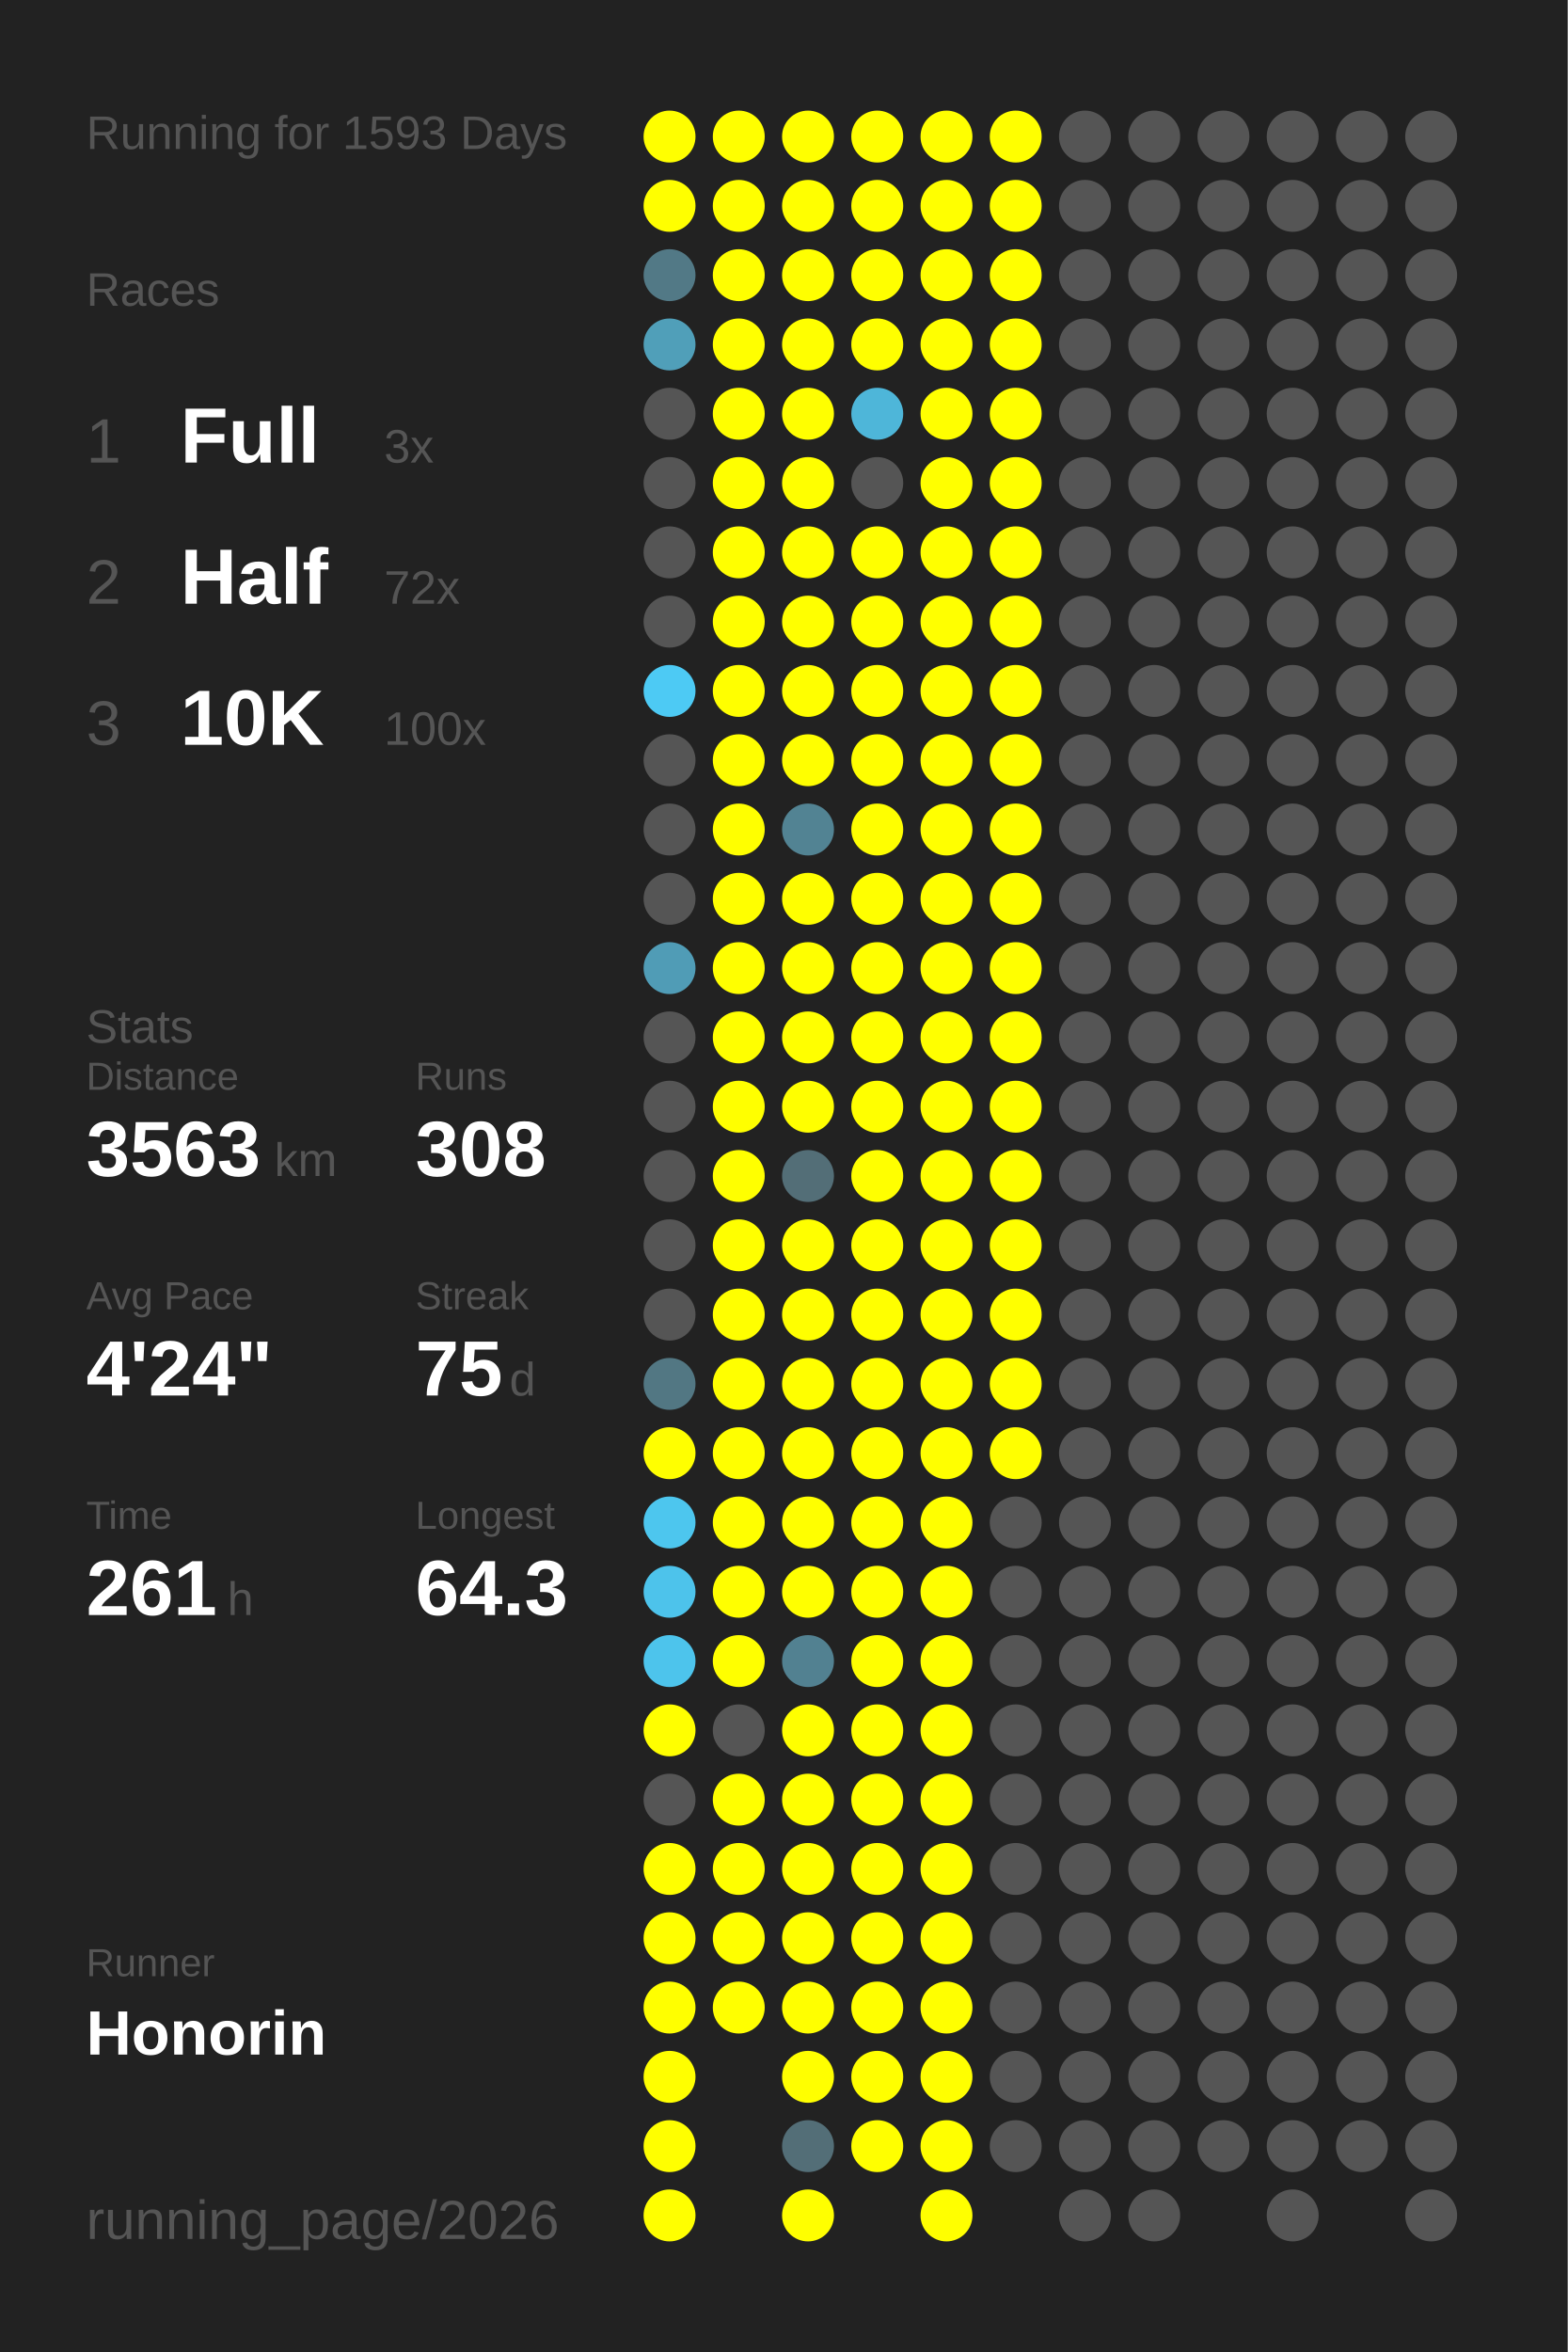
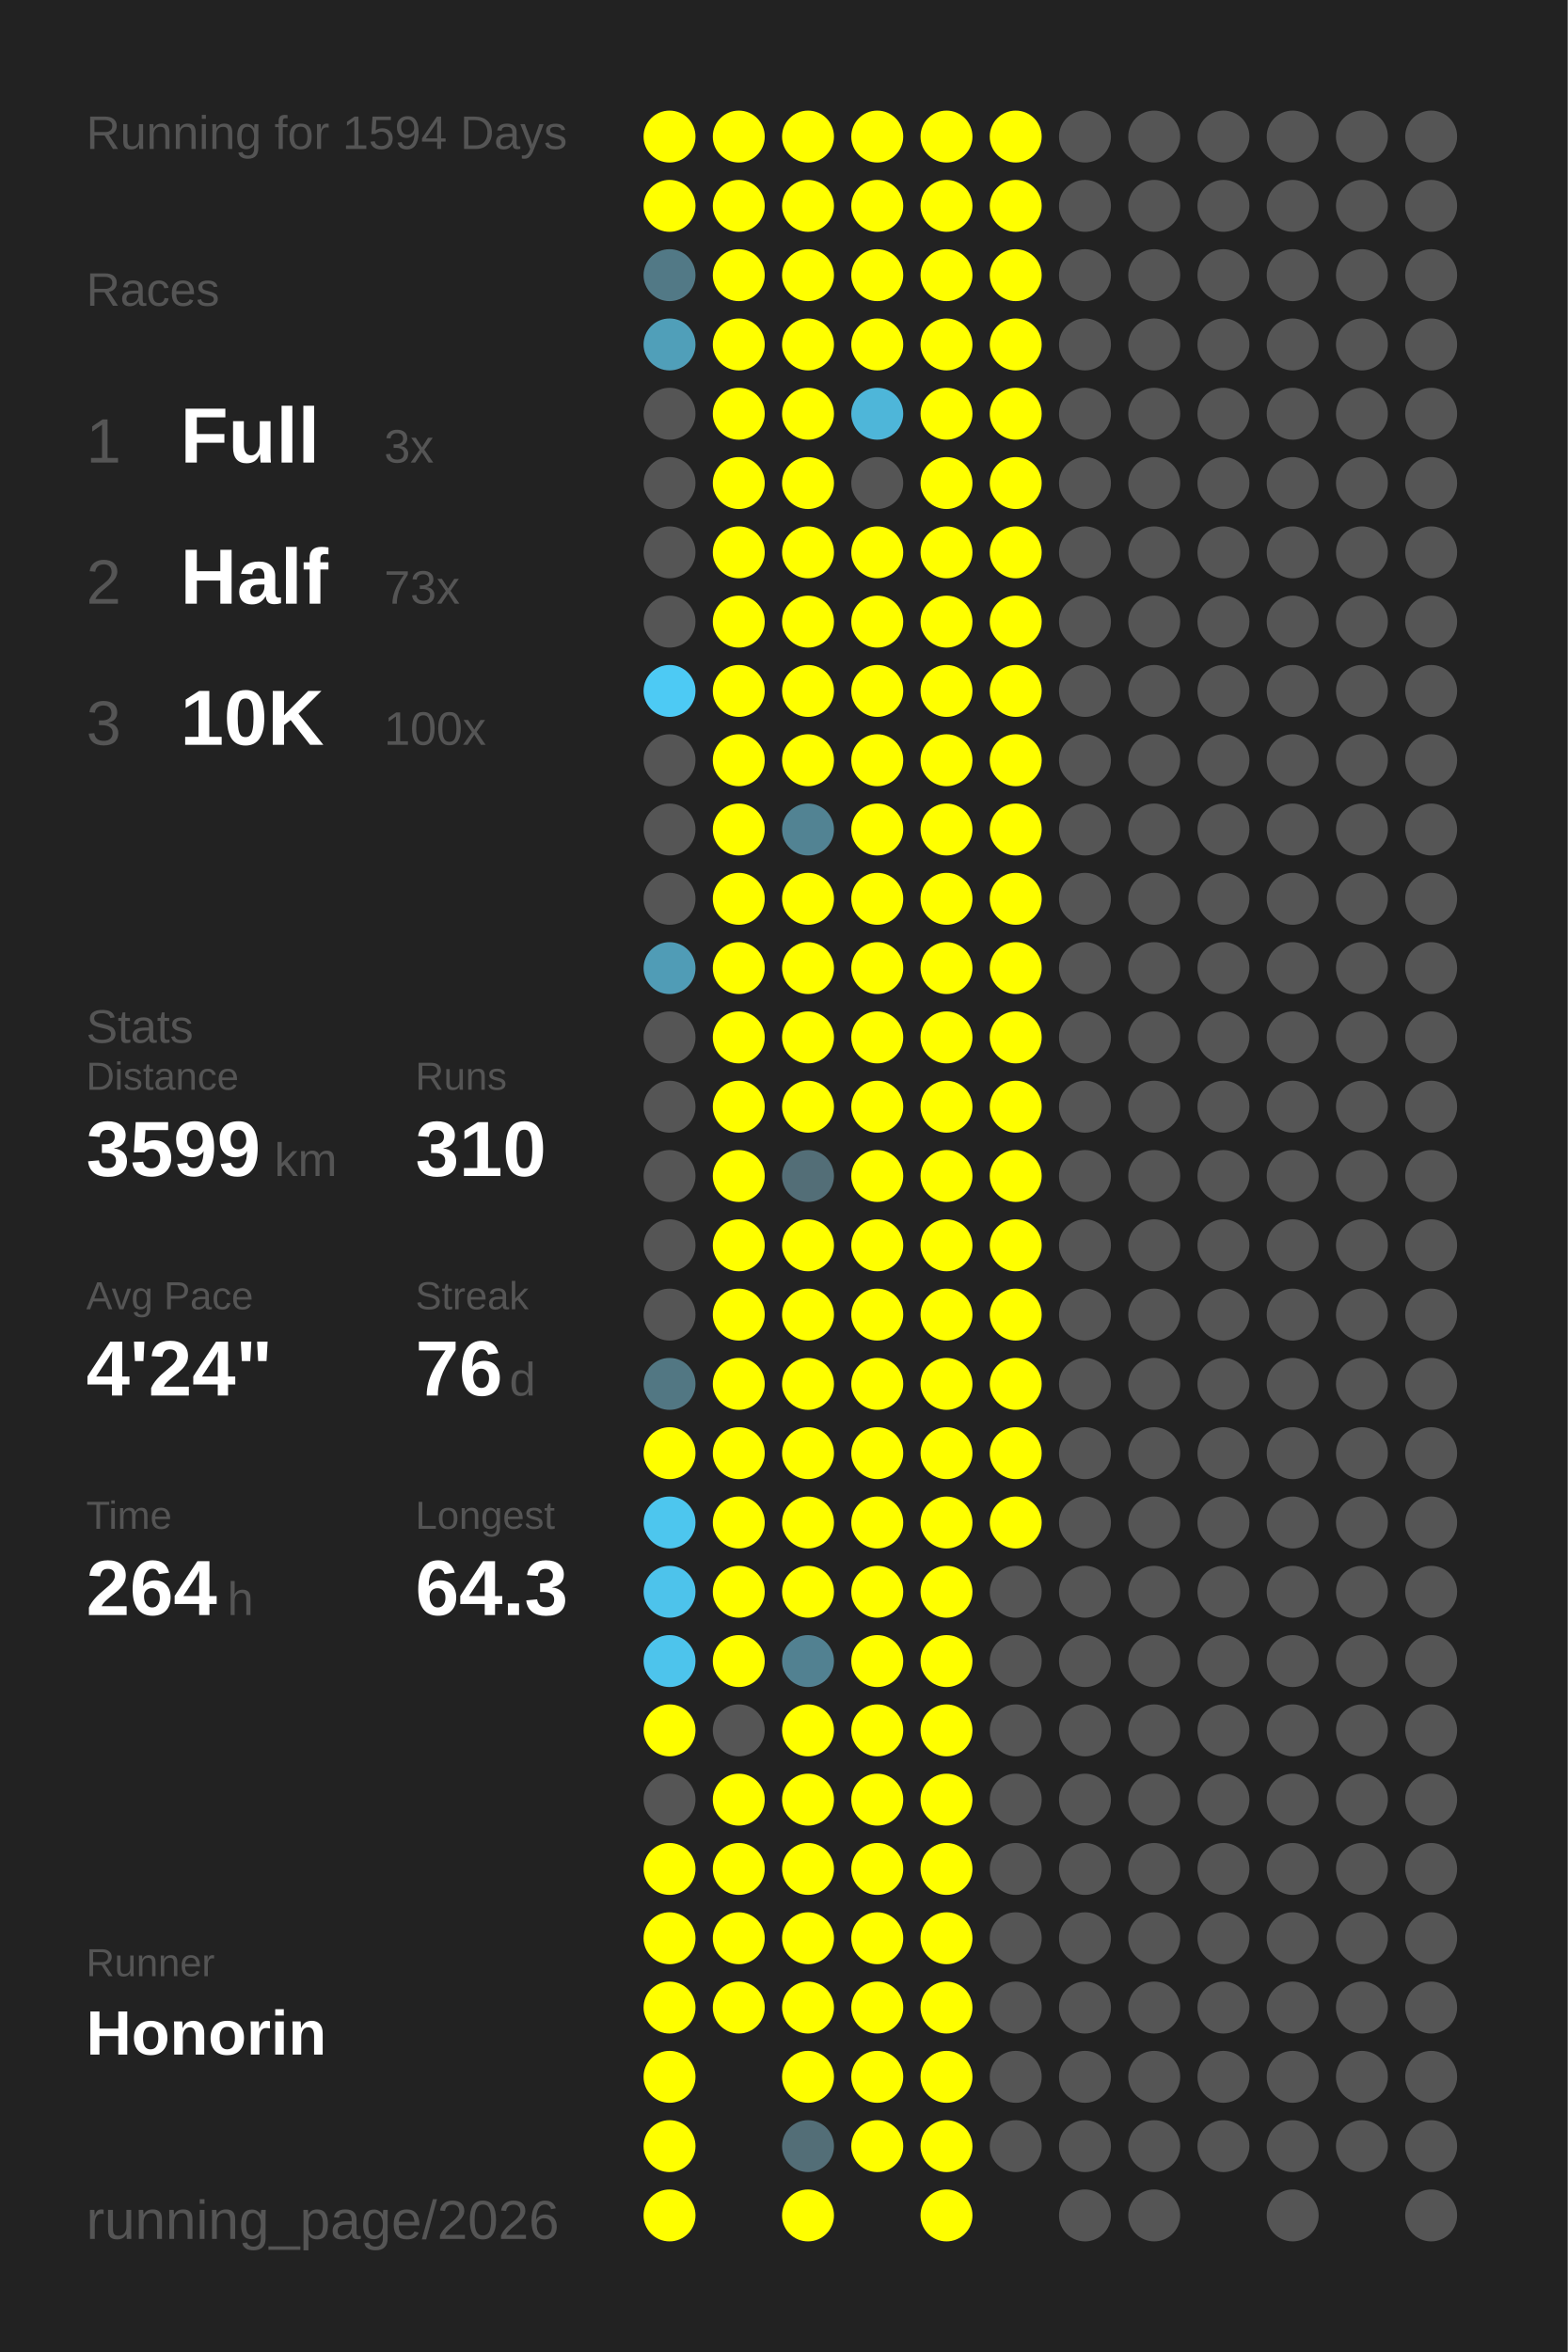
<svg xmlns="http://www.w3.org/2000/svg" baseProfile="full" height="300mm" version="1.1" viewBox="0,0,200,300" width="200mm">
  <defs />
  <rect fill="#222222" height="300" width="200" x="0" y="0" />
-   <text fill="#555555" style="font-size:6px; font-family:Arial;" x="11" y="19">Running for 1593 Days</text>
+   <text fill="#555555" style="font-size:6px; font-family:Arial;" x="11" y="19">Running for 1594 Days</text>
  <text fill="#555555" style="font-size:6px; font-family:Arial;" x="11" y="39">Races</text>
  <text fill="#555555" style="font-size:8px; font-family:Arial;" x="11" y="59">1</text>
  <text fill="#FFFFFF" style="font-size:10px; font-family:Arial; font-weight:bold;" x="23" y="59">Full</text>
  <text fill="#555555" style="font-size:6px; font-family:Arial;" x="49" y="59">3x</text>
  <text fill="#555555" style="font-size:8px; font-family:Arial;" x="11" y="77">2</text>
  <text fill="#FFFFFF" style="font-size:10px; font-family:Arial; font-weight:bold;" x="23" y="77">Half</text>
-   <text fill="#555555" style="font-size:6px; font-family:Arial;" x="49" y="77">72x</text>
+   <text fill="#555555" style="font-size:6px; font-family:Arial;" x="49" y="77">73x</text>
  <text fill="#555555" style="font-size:8px; font-family:Arial;" x="11" y="95">3</text>
  <text fill="#FFFFFF" style="font-size:10px; font-family:Arial; font-weight:bold;" x="23" y="95">10K</text>
  <text fill="#555555" style="font-size:6px; font-family:Arial;" x="49" y="95">100x</text>
  <text fill="#555555" style="font-size:6px; font-family:Arial;" x="11" y="133">Stats</text>
  <text fill="#555555" style="font-size:5px; font-family:Arial;" x="11" y="139">Distance</text>
-   <text fill="#FFFFFF" style="font-size:10px; font-family:Arial; font-weight:bold;" x="11" y="150">3563</text>
+   <text fill="#FFFFFF" style="font-size:10px; font-family:Arial; font-weight:bold;" x="11" y="150">3599</text>
  <text fill="#555555" style="font-size:6px; font-family:Arial;" x="35" y="150">km</text>
  <text fill="#555555" style="font-size:5px; font-family:Arial;" x="53" y="139">Runs</text>
-   <text fill="#FFFFFF" style="font-size:10px; font-family:Arial; font-weight:bold;" x="53" y="150">308</text>
+   <text fill="#FFFFFF" style="font-size:10px; font-family:Arial; font-weight:bold;" x="53" y="150">310</text>
  <text fill="#555555" style="font-size:5px; font-family:Arial;" x="11" y="167">Avg Pace</text>
  <text fill="#FFFFFF" style="font-size:10px; font-family:Arial; font-weight:bold;" x="11" y="178">4'24"</text>
  <text fill="#555555" style="font-size:5px; font-family:Arial;" x="53" y="167">Streak</text>
-   <text fill="#FFFFFF" style="font-size:10px; font-family:Arial; font-weight:bold;" x="53" y="178">75</text>
+   <text fill="#FFFFFF" style="font-size:10px; font-family:Arial; font-weight:bold;" x="53" y="178">76</text>
  <text fill="#555555" style="font-size:6px; font-family:Arial;" x="65" y="178">d</text>
  <text fill="#555555" style="font-size:5px; font-family:Arial;" x="11" y="195">Time</text>
-   <text fill="#FFFFFF" style="font-size:10px; font-family:Arial; font-weight:bold;" x="11" y="206">261</text>
+   <text fill="#FFFFFF" style="font-size:10px; font-family:Arial; font-weight:bold;" x="11" y="206">264</text>
  <text fill="#555555" style="font-size:6px; font-family:Arial;" x="29" y="206">h</text>
  <text fill="#555555" style="font-size:5px; font-family:Arial;" x="53" y="195">Longest</text>
  <text fill="#FFFFFF" style="font-size:10px; font-family:Arial; font-weight:bold;" x="53" y="206">64.3</text>
  <text fill="#555555" style="font-size:5px; font-family:Arial;" x="11" y="252.065">Runner</text>
  <text fill="#FFFFFF" style="font-size:8px; font-family:Arial; font-weight:bold;" x="11" y="262.065">Honorin</text>
  <text fill="#555555" style="font-size:7px; font-family:Arial;" x="11" y="285.581">running_page/2026</text>
  <circle cx="85.417" cy="17.419" fill="#FFFF00" r="3.312" />
  <circle cx="85.417" cy="26.258" fill="#FFFF00" r="3.312" />
  <circle cx="85.417" cy="35.097" fill="#527986" r="3.312" />
  <circle cx="85.417" cy="43.935" fill="#509fb9" r="3.312" />
  <circle cx="85.417" cy="52.774" fill="#555555" r="3.312" />
  <circle cx="85.417" cy="61.613" fill="#555555" r="3.312" />
  <circle cx="85.417" cy="70.452" fill="#555555" r="3.312" />
  <circle cx="85.417" cy="79.29" fill="#555555" r="3.312" />
  <circle cx="85.417" cy="88.129" fill="#4dcaf4" r="3.312" />
  <circle cx="85.417" cy="96.968" fill="#555555" r="3.312" />
  <circle cx="85.417" cy="105.806" fill="#555555" r="3.312" />
  <circle cx="85.417" cy="114.645" fill="#555555" r="3.312" />
  <circle cx="85.417" cy="123.484" fill="#509cb6" r="3.312" />
  <circle cx="85.417" cy="132.323" fill="#555555" r="3.312" />
  <circle cx="85.417" cy="141.161" fill="#555555" r="3.312" />
  <circle cx="85.417" cy="150" fill="#555555" r="3.312" />
  <circle cx="85.417" cy="158.839" fill="#555555" r="3.312" />
  <circle cx="85.417" cy="167.677" fill="#555555" r="3.312" />
  <circle cx="85.417" cy="176.516" fill="#527783" r="3.312" />
  <circle cx="85.417" cy="185.355" fill="#FFFF00" r="3.312" />
  <circle cx="85.417" cy="194.194" fill="#4dc6ee" r="3.312" />
  <circle cx="85.417" cy="203.032" fill="#4dc3eb" r="3.312" />
  <circle cx="85.417" cy="211.871" fill="#4dc4ec" r="3.312" />
  <circle cx="85.417" cy="220.71" fill="#FFFF00" r="3.312" />
  <circle cx="85.417" cy="229.548" fill="#555555" r="3.312" />
  <circle cx="85.417" cy="238.387" fill="#FFFF00" r="3.312" />
  <circle cx="85.417" cy="247.226" fill="#FFFF00" r="3.312" />
  <circle cx="85.417" cy="256.065" fill="#FFFF00" r="3.312" />
  <circle cx="85.417" cy="264.903" fill="#FFFF00" r="3.312" />
  <circle cx="85.417" cy="273.742" fill="#FFFF00" r="3.312" />
  <circle cx="85.417" cy="282.581" fill="#FFFF00" r="3.312" />
  <circle cx="94.25" cy="17.419" fill="#FFFF00" r="3.312" />
  <circle cx="94.25" cy="26.258" fill="#FFFF00" r="3.312" />
  <circle cx="94.25" cy="35.097" fill="#FFFF00" r="3.312" />
  <circle cx="94.25" cy="43.935" fill="#FFFF00" r="3.312" />
  <circle cx="94.25" cy="52.774" fill="#FFFF00" r="3.312" />
  <circle cx="94.25" cy="61.613" fill="#FFFF00" r="3.312" />
  <circle cx="94.25" cy="70.452" fill="#FFFF00" r="3.312" />
  <circle cx="94.25" cy="79.29" fill="#FFFF00" r="3.312" />
  <circle cx="94.25" cy="88.129" fill="#FFFF00" r="3.312" />
  <circle cx="94.25" cy="96.968" fill="#FFFF00" r="3.312" />
  <circle cx="94.25" cy="105.806" fill="#FFFF00" r="3.312" />
  <circle cx="94.25" cy="114.645" fill="#FFFF00" r="3.312" />
  <circle cx="94.25" cy="123.484" fill="#FFFF00" r="3.312" />
  <circle cx="94.25" cy="132.323" fill="#FFFF00" r="3.312" />
  <circle cx="94.25" cy="141.161" fill="#FFFF00" r="3.312" />
  <circle cx="94.25" cy="150" fill="#FFFF00" r="3.312" />
  <circle cx="94.25" cy="158.839" fill="#FFFF00" r="3.312" />
  <circle cx="94.25" cy="167.677" fill="#FFFF00" r="3.312" />
  <circle cx="94.25" cy="176.516" fill="#FFFF00" r="3.312" />
  <circle cx="94.25" cy="185.355" fill="#FFFF00" r="3.312" />
  <circle cx="94.25" cy="194.194" fill="#FFFF00" r="3.312" />
  <circle cx="94.25" cy="203.032" fill="#FFFF00" r="3.312" />
  <circle cx="94.25" cy="211.871" fill="#FFFF00" r="3.312" />
  <circle cx="94.25" cy="220.71" fill="#555555" r="3.312" />
  <circle cx="94.25" cy="229.548" fill="#FFFF00" r="3.312" />
  <circle cx="94.25" cy="238.387" fill="#FFFF00" r="3.312" />
  <circle cx="94.25" cy="247.226" fill="#FFFF00" r="3.312" />
  <circle cx="94.25" cy="256.065" fill="#FFFF00" r="3.312" />
  <circle cx="103.083" cy="17.419" fill="#FFFF00" r="3.312" />
  <circle cx="103.083" cy="26.258" fill="#FFFF00" r="3.312" />
  <circle cx="103.083" cy="35.097" fill="#FFFF00" r="3.312" />
  <circle cx="103.083" cy="43.935" fill="#FFFF00" r="3.312" />
  <circle cx="103.083" cy="52.774" fill="#FFFF00" r="3.312" />
  <circle cx="103.083" cy="61.613" fill="#FFFF00" r="3.312" />
  <circle cx="103.083" cy="70.452" fill="#FFFF00" r="3.312" />
  <circle cx="103.083" cy="79.29" fill="#FFFF00" r="3.312" />
  <circle cx="103.083" cy="88.129" fill="#FFFF00" r="3.312" />
  <circle cx="103.083" cy="96.968" fill="#FFFF00" r="3.312" />
  <circle cx="103.083" cy="105.806" fill="#528393" r="3.312" />
  <circle cx="103.083" cy="114.645" fill="#FFFF00" r="3.312" />
  <circle cx="103.083" cy="123.484" fill="#FFFF00" r="3.312" />
  <circle cx="103.083" cy="132.323" fill="#FFFF00" r="3.312" />
  <circle cx="103.083" cy="141.161" fill="#FFFF00" r="3.312" />
  <circle cx="103.083" cy="150" fill="#536e77" r="3.312" />
  <circle cx="103.083" cy="158.839" fill="#FFFF00" r="3.312" />
  <circle cx="103.083" cy="167.677" fill="#FFFF00" r="3.312" />
  <circle cx="103.083" cy="176.516" fill="#FFFF00" r="3.312" />
  <circle cx="103.083" cy="185.355" fill="#FFFF00" r="3.312" />
  <circle cx="103.083" cy="194.194" fill="#FFFF00" r="3.312" />
  <circle cx="103.083" cy="203.032" fill="#FFFF00" r="3.312" />
  <circle cx="103.083" cy="211.871" fill="#528191" r="3.312" />
  <circle cx="103.083" cy="220.71" fill="#FFFF00" r="3.312" />
  <circle cx="103.083" cy="229.548" fill="#FFFF00" r="3.312" />
  <circle cx="103.083" cy="238.387" fill="#FFFF00" r="3.312" />
  <circle cx="103.083" cy="247.226" fill="#FFFF00" r="3.312" />
  <circle cx="103.083" cy="256.065" fill="#FFFF00" r="3.312" />
  <circle cx="103.083" cy="264.903" fill="#FFFF00" r="3.312" />
  <circle cx="103.083" cy="273.742" fill="#536e77" r="3.312" />
  <circle cx="103.083" cy="282.581" fill="#FFFF00" r="3.312" />
  <circle cx="111.917" cy="17.419" fill="#FFFF00" r="3.312" />
  <circle cx="111.917" cy="26.258" fill="#FFFF00" r="3.312" />
  <circle cx="111.917" cy="35.097" fill="#FFFF00" r="3.312" />
  <circle cx="111.917" cy="43.935" fill="#FFFF00" r="3.312" />
  <circle cx="111.917" cy="52.774" fill="#4eb6d9" r="3.312" />
  <circle cx="111.917" cy="61.613" fill="#555555" r="3.312" />
  <circle cx="111.917" cy="70.452" fill="#FFFF00" r="3.312" />
  <circle cx="111.917" cy="79.29" fill="#FFFF00" r="3.312" />
  <circle cx="111.917" cy="88.129" fill="#FFFF00" r="3.312" />
  <circle cx="111.917" cy="96.968" fill="#FFFF00" r="3.312" />
  <circle cx="111.917" cy="105.806" fill="#FFFF00" r="3.312" />
  <circle cx="111.917" cy="114.645" fill="#FFFF00" r="3.312" />
  <circle cx="111.917" cy="123.484" fill="#FFFF00" r="3.312" />
  <circle cx="111.917" cy="132.323" fill="#FFFF00" r="3.312" />
  <circle cx="111.917" cy="141.161" fill="#FFFF00" r="3.312" />
  <circle cx="111.917" cy="150" fill="#FFFF00" r="3.312" />
  <circle cx="111.917" cy="158.839" fill="#FFFF00" r="3.312" />
  <circle cx="111.917" cy="167.677" fill="#FFFF00" r="3.312" />
  <circle cx="111.917" cy="176.516" fill="#FFFF00" r="3.312" />
  <circle cx="111.917" cy="185.355" fill="#FFFF00" r="3.312" />
  <circle cx="111.917" cy="194.194" fill="#FFFF00" r="3.312" />
  <circle cx="111.917" cy="203.032" fill="#FFFF00" r="3.312" />
  <circle cx="111.917" cy="211.871" fill="#FFFF00" r="3.312" />
  <circle cx="111.917" cy="220.71" fill="#FFFF00" r="3.312" />
  <circle cx="111.917" cy="229.548" fill="#FFFF00" r="3.312" />
  <circle cx="111.917" cy="238.387" fill="#FFFF00" r="3.312" />
  <circle cx="111.917" cy="247.226" fill="#FFFF00" r="3.312" />
  <circle cx="111.917" cy="256.065" fill="#FFFF00" r="3.312" />
  <circle cx="111.917" cy="264.903" fill="#FFFF00" r="3.312" />
  <circle cx="111.917" cy="273.742" fill="#FFFF00" r="3.312" />
  <circle cx="120.75" cy="17.419" fill="#FFFF00" r="3.312" />
  <circle cx="120.75" cy="26.258" fill="#FFFF00" r="3.312" />
  <circle cx="120.75" cy="35.097" fill="#FFFF00" r="3.312" />
  <circle cx="120.75" cy="43.935" fill="#FFFF00" r="3.312" />
  <circle cx="120.75" cy="52.774" fill="#FFFF00" r="3.312" />
  <circle cx="120.75" cy="61.613" fill="#FFFF00" r="3.312" />
  <circle cx="120.75" cy="70.452" fill="#FFFF00" r="3.312" />
  <circle cx="120.75" cy="79.29" fill="#FFFF00" r="3.312" />
  <circle cx="120.75" cy="88.129" fill="#FFFF00" r="3.312" />
  <circle cx="120.75" cy="96.968" fill="#FFFF00" r="3.312" />
  <circle cx="120.75" cy="105.806" fill="#FFFF00" r="3.312" />
  <circle cx="120.75" cy="114.645" fill="#FFFF00" r="3.312" />
  <circle cx="120.75" cy="123.484" fill="#FFFF00" r="3.312" />
  <circle cx="120.75" cy="132.323" fill="#FFFF00" r="3.312" />
  <circle cx="120.75" cy="141.161" fill="#FFFF00" r="3.312" />
  <circle cx="120.75" cy="150" fill="#FFFF00" r="3.312" />
  <circle cx="120.75" cy="158.839" fill="#FFFF00" r="3.312" />
  <circle cx="120.75" cy="167.677" fill="#FFFF00" r="3.312" />
  <circle cx="120.75" cy="176.516" fill="#FFFF00" r="3.312" />
  <circle cx="120.75" cy="185.355" fill="#FFFF00" r="3.312" />
  <circle cx="120.75" cy="194.194" fill="#FFFF00" r="3.312" />
  <circle cx="120.75" cy="203.032" fill="#FFFF00" r="3.312" />
  <circle cx="120.75" cy="211.871" fill="#FFFF00" r="3.312" />
  <circle cx="120.75" cy="220.71" fill="#FFFF00" r="3.312" />
  <circle cx="120.75" cy="229.548" fill="#FFFF00" r="3.312" />
  <circle cx="120.75" cy="238.387" fill="#FFFF00" r="3.312" />
  <circle cx="120.75" cy="247.226" fill="#FFFF00" r="3.312" />
  <circle cx="120.75" cy="256.065" fill="#FFFF00" r="3.312" />
  <circle cx="120.75" cy="264.903" fill="#FFFF00" r="3.312" />
  <circle cx="120.75" cy="273.742" fill="#FFFF00" r="3.312" />
  <circle cx="120.75" cy="282.581" fill="#FFFF00" r="3.312" />
  <circle cx="129.583" cy="17.419" fill="#FFFF00" r="3.312" />
  <circle cx="129.583" cy="26.258" fill="#FFFF00" r="3.312" />
  <circle cx="129.583" cy="35.097" fill="#FFFF00" r="3.312" />
  <circle cx="129.583" cy="43.935" fill="#FFFF00" r="3.312" />
  <circle cx="129.583" cy="52.774" fill="#FFFF00" r="3.312" />
  <circle cx="129.583" cy="61.613" fill="#FFFF00" r="3.312" />
  <circle cx="129.583" cy="70.452" fill="#FFFF00" r="3.312" />
  <circle cx="129.583" cy="79.29" fill="#FFFF00" r="3.312" />
  <circle cx="129.583" cy="88.129" fill="#FFFF00" r="3.312" />
  <circle cx="129.583" cy="96.968" fill="#FFFF00" r="3.312" />
  <circle cx="129.583" cy="105.806" fill="#FFFF00" r="3.312" />
  <circle cx="129.583" cy="114.645" fill="#FFFF00" r="3.312" />
  <circle cx="129.583" cy="123.484" fill="#FFFF00" r="3.312" />
  <circle cx="129.583" cy="132.323" fill="#FFFF00" r="3.312" />
  <circle cx="129.583" cy="141.161" fill="#FFFF00" r="3.312" />
  <circle cx="129.583" cy="150" fill="#FFFF00" r="3.312" />
  <circle cx="129.583" cy="158.839" fill="#FFFF00" r="3.312" />
  <circle cx="129.583" cy="167.677" fill="#FFFF00" r="3.312" />
  <circle cx="129.583" cy="176.516" fill="#FFFF00" r="3.312" />
  <circle cx="129.583" cy="185.355" fill="#FFFF00" r="3.312" />
-   <circle cx="129.583" cy="194.194" fill="#555555" r="3.312" />
+   <circle cx="129.583" cy="194.194" fill="#FFFF00" r="3.312" />
  <circle cx="129.583" cy="203.032" fill="#555555" r="3.312" />
  <circle cx="129.583" cy="211.871" fill="#555555" r="3.312" />
  <circle cx="129.583" cy="220.71" fill="#555555" r="3.312" />
  <circle cx="129.583" cy="229.548" fill="#555555" r="3.312" />
  <circle cx="129.583" cy="238.387" fill="#555555" r="3.312" />
  <circle cx="129.583" cy="247.226" fill="#555555" r="3.312" />
  <circle cx="129.583" cy="256.065" fill="#555555" r="3.312" />
  <circle cx="129.583" cy="264.903" fill="#555555" r="3.312" />
  <circle cx="129.583" cy="273.742" fill="#555555" r="3.312" />
  <circle cx="138.417" cy="17.419" fill="#555555" r="3.312" />
  <circle cx="138.417" cy="26.258" fill="#555555" r="3.312" />
  <circle cx="138.417" cy="35.097" fill="#555555" r="3.312" />
  <circle cx="138.417" cy="43.935" fill="#555555" r="3.312" />
  <circle cx="138.417" cy="52.774" fill="#555555" r="3.312" />
  <circle cx="138.417" cy="61.613" fill="#555555" r="3.312" />
  <circle cx="138.417" cy="70.452" fill="#555555" r="3.312" />
  <circle cx="138.417" cy="79.29" fill="#555555" r="3.312" />
  <circle cx="138.417" cy="88.129" fill="#555555" r="3.312" />
  <circle cx="138.417" cy="96.968" fill="#555555" r="3.312" />
  <circle cx="138.417" cy="105.806" fill="#555555" r="3.312" />
  <circle cx="138.417" cy="114.645" fill="#555555" r="3.312" />
  <circle cx="138.417" cy="123.484" fill="#555555" r="3.312" />
  <circle cx="138.417" cy="132.323" fill="#555555" r="3.312" />
  <circle cx="138.417" cy="141.161" fill="#555555" r="3.312" />
  <circle cx="138.417" cy="150" fill="#555555" r="3.312" />
  <circle cx="138.417" cy="158.839" fill="#555555" r="3.312" />
  <circle cx="138.417" cy="167.677" fill="#555555" r="3.312" />
  <circle cx="138.417" cy="176.516" fill="#555555" r="3.312" />
  <circle cx="138.417" cy="185.355" fill="#555555" r="3.312" />
  <circle cx="138.417" cy="194.194" fill="#555555" r="3.312" />
  <circle cx="138.417" cy="203.032" fill="#555555" r="3.312" />
  <circle cx="138.417" cy="211.871" fill="#555555" r="3.312" />
  <circle cx="138.417" cy="220.71" fill="#555555" r="3.312" />
  <circle cx="138.417" cy="229.548" fill="#555555" r="3.312" />
  <circle cx="138.417" cy="238.387" fill="#555555" r="3.312" />
  <circle cx="138.417" cy="247.226" fill="#555555" r="3.312" />
  <circle cx="138.417" cy="256.065" fill="#555555" r="3.312" />
  <circle cx="138.417" cy="264.903" fill="#555555" r="3.312" />
  <circle cx="138.417" cy="273.742" fill="#555555" r="3.312" />
  <circle cx="138.417" cy="282.581" fill="#555555" r="3.312" />
  <circle cx="147.25" cy="17.419" fill="#555555" r="3.312" />
  <circle cx="147.25" cy="26.258" fill="#555555" r="3.312" />
  <circle cx="147.25" cy="35.097" fill="#555555" r="3.312" />
  <circle cx="147.25" cy="43.935" fill="#555555" r="3.312" />
  <circle cx="147.25" cy="52.774" fill="#555555" r="3.312" />
  <circle cx="147.25" cy="61.613" fill="#555555" r="3.312" />
  <circle cx="147.25" cy="70.452" fill="#555555" r="3.312" />
  <circle cx="147.25" cy="79.29" fill="#555555" r="3.312" />
  <circle cx="147.25" cy="88.129" fill="#555555" r="3.312" />
  <circle cx="147.25" cy="96.968" fill="#555555" r="3.312" />
  <circle cx="147.25" cy="105.806" fill="#555555" r="3.312" />
  <circle cx="147.25" cy="114.645" fill="#555555" r="3.312" />
  <circle cx="147.25" cy="123.484" fill="#555555" r="3.312" />
  <circle cx="147.25" cy="132.323" fill="#555555" r="3.312" />
  <circle cx="147.25" cy="141.161" fill="#555555" r="3.312" />
  <circle cx="147.25" cy="150" fill="#555555" r="3.312" />
  <circle cx="147.25" cy="158.839" fill="#555555" r="3.312" />
  <circle cx="147.25" cy="167.677" fill="#555555" r="3.312" />
  <circle cx="147.25" cy="176.516" fill="#555555" r="3.312" />
  <circle cx="147.25" cy="185.355" fill="#555555" r="3.312" />
  <circle cx="147.25" cy="194.194" fill="#555555" r="3.312" />
  <circle cx="147.25" cy="203.032" fill="#555555" r="3.312" />
  <circle cx="147.25" cy="211.871" fill="#555555" r="3.312" />
  <circle cx="147.25" cy="220.71" fill="#555555" r="3.312" />
  <circle cx="147.25" cy="229.548" fill="#555555" r="3.312" />
  <circle cx="147.25" cy="238.387" fill="#555555" r="3.312" />
  <circle cx="147.25" cy="247.226" fill="#555555" r="3.312" />
  <circle cx="147.25" cy="256.065" fill="#555555" r="3.312" />
  <circle cx="147.25" cy="264.903" fill="#555555" r="3.312" />
  <circle cx="147.25" cy="273.742" fill="#555555" r="3.312" />
  <circle cx="147.25" cy="282.581" fill="#555555" r="3.312" />
  <circle cx="156.083" cy="17.419" fill="#555555" r="3.312" />
  <circle cx="156.083" cy="26.258" fill="#555555" r="3.312" />
  <circle cx="156.083" cy="35.097" fill="#555555" r="3.312" />
  <circle cx="156.083" cy="43.935" fill="#555555" r="3.312" />
  <circle cx="156.083" cy="52.774" fill="#555555" r="3.312" />
  <circle cx="156.083" cy="61.613" fill="#555555" r="3.312" />
  <circle cx="156.083" cy="70.452" fill="#555555" r="3.312" />
  <circle cx="156.083" cy="79.29" fill="#555555" r="3.312" />
  <circle cx="156.083" cy="88.129" fill="#555555" r="3.312" />
  <circle cx="156.083" cy="96.968" fill="#555555" r="3.312" />
  <circle cx="156.083" cy="105.806" fill="#555555" r="3.312" />
  <circle cx="156.083" cy="114.645" fill="#555555" r="3.312" />
  <circle cx="156.083" cy="123.484" fill="#555555" r="3.312" />
  <circle cx="156.083" cy="132.323" fill="#555555" r="3.312" />
  <circle cx="156.083" cy="141.161" fill="#555555" r="3.312" />
  <circle cx="156.083" cy="150" fill="#555555" r="3.312" />
  <circle cx="156.083" cy="158.839" fill="#555555" r="3.312" />
  <circle cx="156.083" cy="167.677" fill="#555555" r="3.312" />
  <circle cx="156.083" cy="176.516" fill="#555555" r="3.312" />
  <circle cx="156.083" cy="185.355" fill="#555555" r="3.312" />
  <circle cx="156.083" cy="194.194" fill="#555555" r="3.312" />
  <circle cx="156.083" cy="203.032" fill="#555555" r="3.312" />
  <circle cx="156.083" cy="211.871" fill="#555555" r="3.312" />
  <circle cx="156.083" cy="220.71" fill="#555555" r="3.312" />
  <circle cx="156.083" cy="229.548" fill="#555555" r="3.312" />
  <circle cx="156.083" cy="238.387" fill="#555555" r="3.312" />
  <circle cx="156.083" cy="247.226" fill="#555555" r="3.312" />
  <circle cx="156.083" cy="256.065" fill="#555555" r="3.312" />
  <circle cx="156.083" cy="264.903" fill="#555555" r="3.312" />
  <circle cx="156.083" cy="273.742" fill="#555555" r="3.312" />
  <circle cx="164.917" cy="17.419" fill="#555555" r="3.312" />
  <circle cx="164.917" cy="26.258" fill="#555555" r="3.312" />
  <circle cx="164.917" cy="35.097" fill="#555555" r="3.312" />
  <circle cx="164.917" cy="43.935" fill="#555555" r="3.312" />
  <circle cx="164.917" cy="52.774" fill="#555555" r="3.312" />
  <circle cx="164.917" cy="61.613" fill="#555555" r="3.312" />
  <circle cx="164.917" cy="70.452" fill="#555555" r="3.312" />
  <circle cx="164.917" cy="79.29" fill="#555555" r="3.312" />
  <circle cx="164.917" cy="88.129" fill="#555555" r="3.312" />
  <circle cx="164.917" cy="96.968" fill="#555555" r="3.312" />
  <circle cx="164.917" cy="105.806" fill="#555555" r="3.312" />
  <circle cx="164.917" cy="114.645" fill="#555555" r="3.312" />
  <circle cx="164.917" cy="123.484" fill="#555555" r="3.312" />
  <circle cx="164.917" cy="132.323" fill="#555555" r="3.312" />
  <circle cx="164.917" cy="141.161" fill="#555555" r="3.312" />
  <circle cx="164.917" cy="150" fill="#555555" r="3.312" />
  <circle cx="164.917" cy="158.839" fill="#555555" r="3.312" />
  <circle cx="164.917" cy="167.677" fill="#555555" r="3.312" />
  <circle cx="164.917" cy="176.516" fill="#555555" r="3.312" />
  <circle cx="164.917" cy="185.355" fill="#555555" r="3.312" />
  <circle cx="164.917" cy="194.194" fill="#555555" r="3.312" />
  <circle cx="164.917" cy="203.032" fill="#555555" r="3.312" />
  <circle cx="164.917" cy="211.871" fill="#555555" r="3.312" />
  <circle cx="164.917" cy="220.71" fill="#555555" r="3.312" />
  <circle cx="164.917" cy="229.548" fill="#555555" r="3.312" />
  <circle cx="164.917" cy="238.387" fill="#555555" r="3.312" />
  <circle cx="164.917" cy="247.226" fill="#555555" r="3.312" />
  <circle cx="164.917" cy="256.065" fill="#555555" r="3.312" />
  <circle cx="164.917" cy="264.903" fill="#555555" r="3.312" />
  <circle cx="164.917" cy="273.742" fill="#555555" r="3.312" />
  <circle cx="164.917" cy="282.581" fill="#555555" r="3.312" />
  <circle cx="173.75" cy="17.419" fill="#555555" r="3.312" />
  <circle cx="173.75" cy="26.258" fill="#555555" r="3.312" />
  <circle cx="173.75" cy="35.097" fill="#555555" r="3.312" />
  <circle cx="173.75" cy="43.935" fill="#555555" r="3.312" />
  <circle cx="173.75" cy="52.774" fill="#555555" r="3.312" />
  <circle cx="173.75" cy="61.613" fill="#555555" r="3.312" />
  <circle cx="173.75" cy="70.452" fill="#555555" r="3.312" />
  <circle cx="173.75" cy="79.29" fill="#555555" r="3.312" />
  <circle cx="173.75" cy="88.129" fill="#555555" r="3.312" />
  <circle cx="173.75" cy="96.968" fill="#555555" r="3.312" />
  <circle cx="173.75" cy="105.806" fill="#555555" r="3.312" />
  <circle cx="173.75" cy="114.645" fill="#555555" r="3.312" />
  <circle cx="173.75" cy="123.484" fill="#555555" r="3.312" />
  <circle cx="173.75" cy="132.323" fill="#555555" r="3.312" />
  <circle cx="173.75" cy="141.161" fill="#555555" r="3.312" />
  <circle cx="173.75" cy="150" fill="#555555" r="3.312" />
  <circle cx="173.75" cy="158.839" fill="#555555" r="3.312" />
  <circle cx="173.75" cy="167.677" fill="#555555" r="3.312" />
  <circle cx="173.75" cy="176.516" fill="#555555" r="3.312" />
  <circle cx="173.75" cy="185.355" fill="#555555" r="3.312" />
  <circle cx="173.75" cy="194.194" fill="#555555" r="3.312" />
  <circle cx="173.75" cy="203.032" fill="#555555" r="3.312" />
  <circle cx="173.75" cy="211.871" fill="#555555" r="3.312" />
  <circle cx="173.75" cy="220.71" fill="#555555" r="3.312" />
  <circle cx="173.75" cy="229.548" fill="#555555" r="3.312" />
  <circle cx="173.75" cy="238.387" fill="#555555" r="3.312" />
  <circle cx="173.75" cy="247.226" fill="#555555" r="3.312" />
  <circle cx="173.75" cy="256.065" fill="#555555" r="3.312" />
  <circle cx="173.75" cy="264.903" fill="#555555" r="3.312" />
  <circle cx="173.75" cy="273.742" fill="#555555" r="3.312" />
  <circle cx="182.583" cy="17.419" fill="#555555" r="3.312" />
  <circle cx="182.583" cy="26.258" fill="#555555" r="3.312" />
  <circle cx="182.583" cy="35.097" fill="#555555" r="3.312" />
  <circle cx="182.583" cy="43.935" fill="#555555" r="3.312" />
  <circle cx="182.583" cy="52.774" fill="#555555" r="3.312" />
  <circle cx="182.583" cy="61.613" fill="#555555" r="3.312" />
  <circle cx="182.583" cy="70.452" fill="#555555" r="3.312" />
  <circle cx="182.583" cy="79.29" fill="#555555" r="3.312" />
  <circle cx="182.583" cy="88.129" fill="#555555" r="3.312" />
  <circle cx="182.583" cy="96.968" fill="#555555" r="3.312" />
  <circle cx="182.583" cy="105.806" fill="#555555" r="3.312" />
  <circle cx="182.583" cy="114.645" fill="#555555" r="3.312" />
  <circle cx="182.583" cy="123.484" fill="#555555" r="3.312" />
  <circle cx="182.583" cy="132.323" fill="#555555" r="3.312" />
  <circle cx="182.583" cy="141.161" fill="#555555" r="3.312" />
  <circle cx="182.583" cy="150" fill="#555555" r="3.312" />
  <circle cx="182.583" cy="158.839" fill="#555555" r="3.312" />
  <circle cx="182.583" cy="167.677" fill="#555555" r="3.312" />
  <circle cx="182.583" cy="176.516" fill="#555555" r="3.312" />
  <circle cx="182.583" cy="185.355" fill="#555555" r="3.312" />
  <circle cx="182.583" cy="194.194" fill="#555555" r="3.312" />
  <circle cx="182.583" cy="203.032" fill="#555555" r="3.312" />
  <circle cx="182.583" cy="211.871" fill="#555555" r="3.312" />
  <circle cx="182.583" cy="220.71" fill="#555555" r="3.312" />
  <circle cx="182.583" cy="229.548" fill="#555555" r="3.312" />
  <circle cx="182.583" cy="238.387" fill="#555555" r="3.312" />
  <circle cx="182.583" cy="247.226" fill="#555555" r="3.312" />
  <circle cx="182.583" cy="256.065" fill="#555555" r="3.312" />
  <circle cx="182.583" cy="264.903" fill="#555555" r="3.312" />
  <circle cx="182.583" cy="273.742" fill="#555555" r="3.312" />
  <circle cx="182.583" cy="282.581" fill="#555555" r="3.312" />
</svg>
